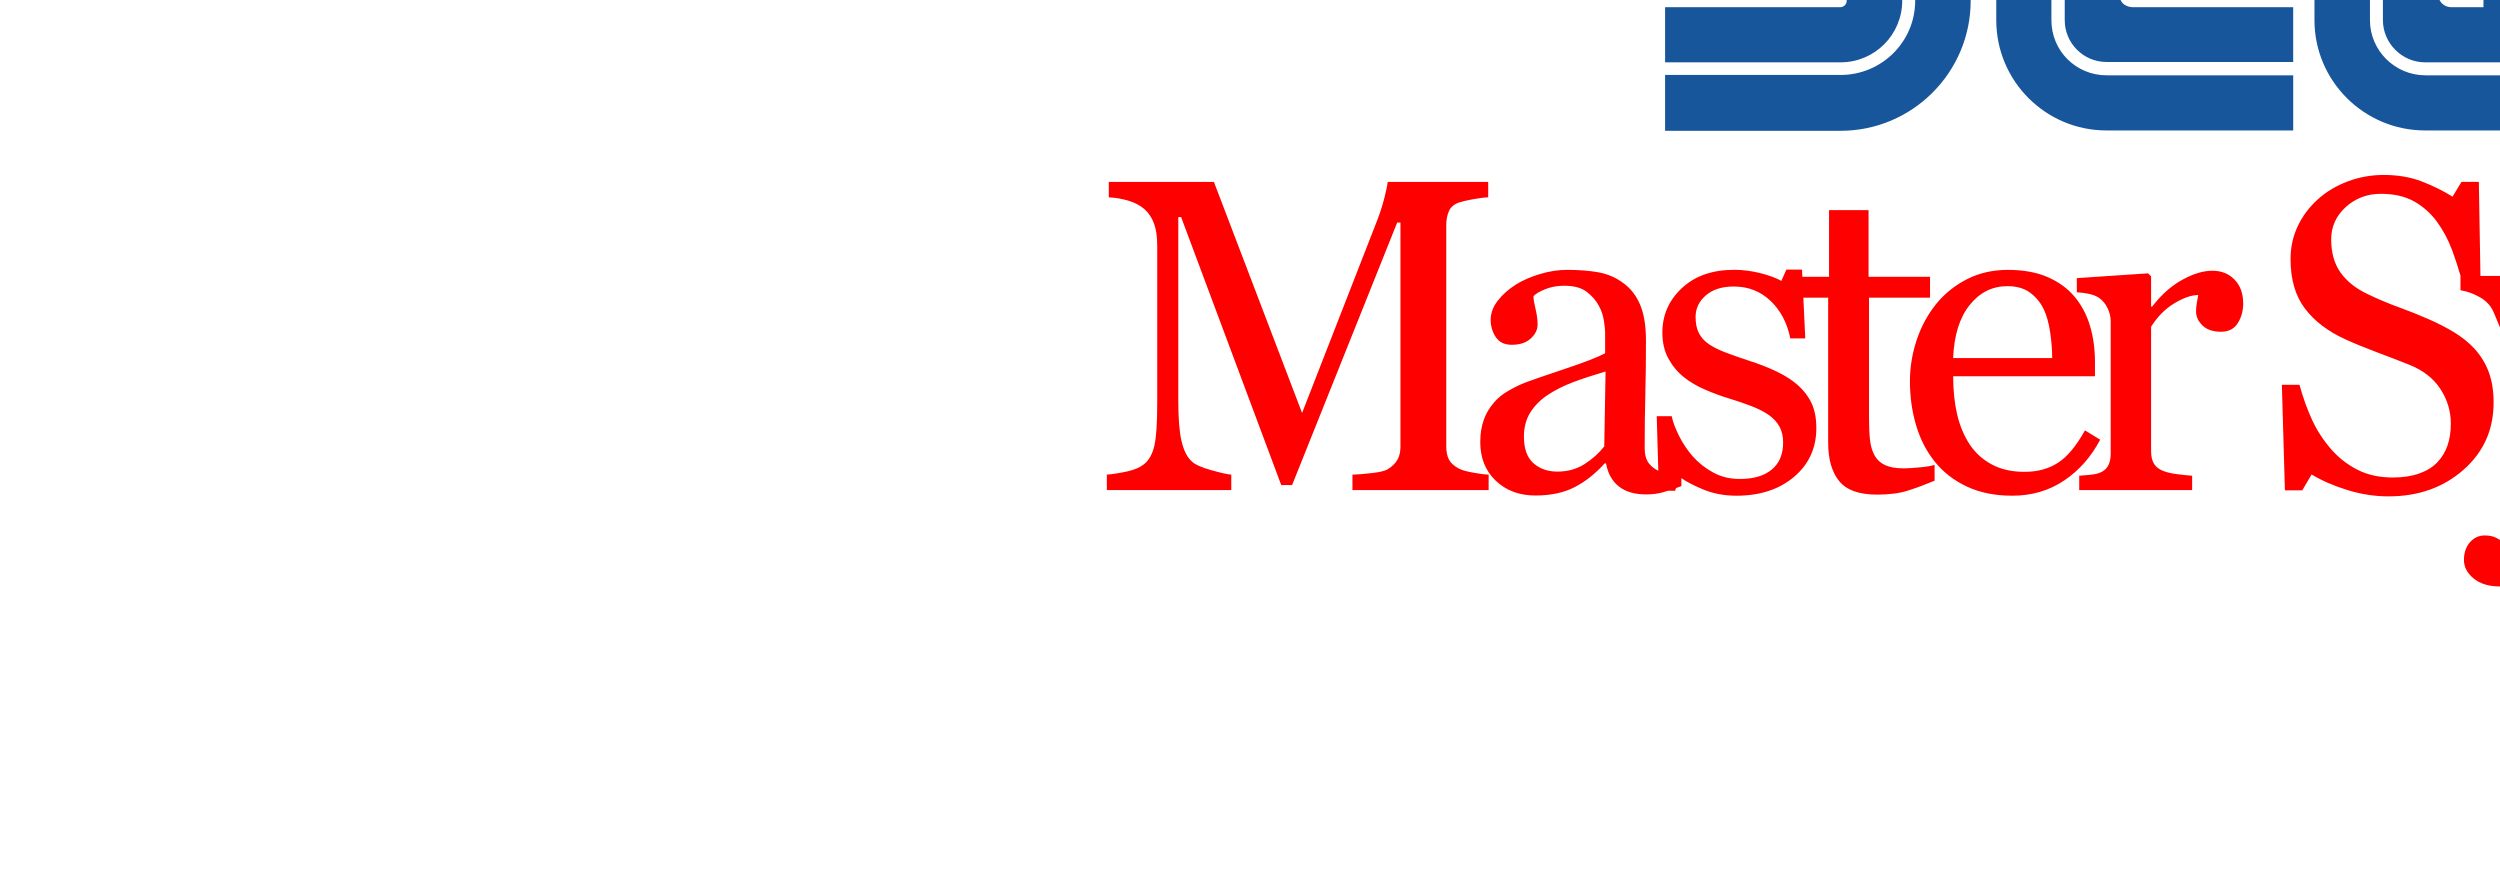
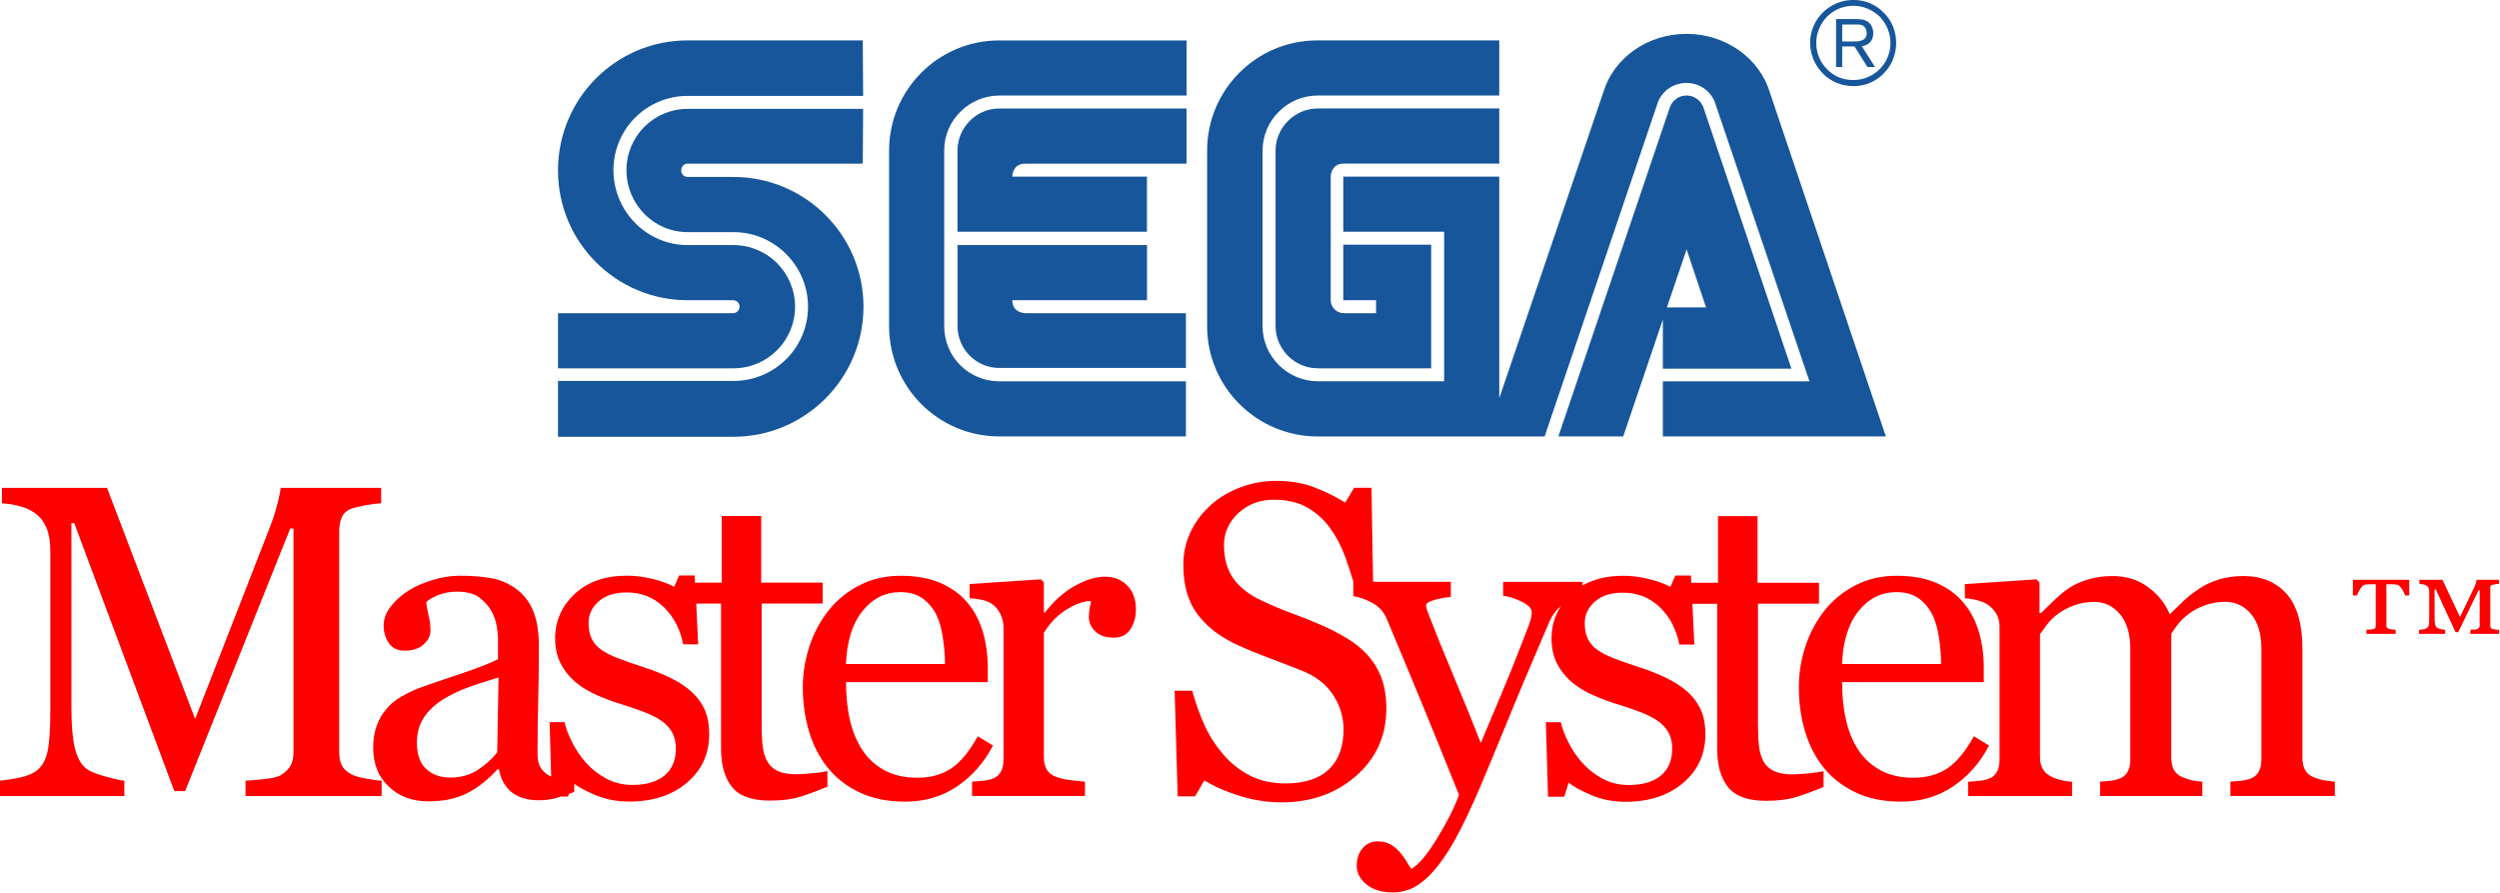
- <svg xmlns="http://www.w3.org/2000/svg" version="1.1" id="Ebene_1" x="0px" y="0px" viewBox="251 -69.382 566.929 202.382" enable-background="new 251 -69.382 566.929 202.382" xml:space="preserve">
-   <path fill="#17569B" d="M762.205-83.196h-42.983v18.39c0,5.23,4.25,9.48,9.479,9.48l42.33-0.003v-12.423h-36.447  c0,0-2.941,0-2.941-2.942h30.562L762.205-83.196L762.205-83.196z M719.222-104.606v18.386h42.984v-12.504h-30.563  c0,0,0-2.94,2.944-2.94h36.609v-12.504h-42.495C723.471-114.168,719.222-109.836,719.222-104.606z M668.391-98.64h-10.376  c-0.817,0-1.474-0.652-1.474-1.471c0-0.898,0.654-1.551,1.474-1.551h39.716l0.082-12.423h-39.798  c-7.683,0-13.894,6.212-13.894,13.894c0,7.764,6.209,14.056,13.894,14.056h10.376c9.316,0,16.918,7.602,16.918,16.917  c0,9.317-7.602,16.834-16.918,16.834h-39.796v12.664l0,0h39.796c16.265,0,29.501-13.238,29.501-29.5  C697.892-85.481,684.656-98.64,668.391-98.64z M668.308-67.749h-39.716l0.003,12.503h39.796c7.765,0,13.977-6.292,13.977-13.974  s-6.211-13.974-13.977-13.974h-10.376c-9.315,0-16.835-7.682-16.835-16.998c0-9.317,7.521-16.834,16.835-16.834h39.796  l-0.082-12.585h-39.718c-16.261,0-29.418,13.156-29.418,29.5c0,16.262,13.156,29.42,29.418,29.42h10.297  c0.816,0,1.472,0.654,1.472,1.471S669.125-67.749,668.308-67.749z M806.828-101.665h35.301v-12.504h-41.187  c-5.229,0-9.563,4.332-9.563,9.563l-0.001,39.798c0,5.23,4.334,9.563,9.563,9.563h25.741v-28.031h-19.938v12.585h7.437v2.942h-7.353  c-1.637,0-2.943-1.387-2.943-2.942v-28.031C803.885-98.722,803.885-101.665,806.828-101.665z M703.696-104.604v39.796  c0,13.812,11.194,25.008,25.005,25.008h42.333v-12.503l-42.333-0.002c-6.862,0-12.5-5.475-12.5-12.503v-39.962  c0-6.7,5.639-12.339,12.5-12.339h42.495v-12.502h-42.495C714.892-129.611,703.696-118.415,703.696-104.604z M903.503-117.844  c-2.291-7.6-9.891-13.239-18.881-13.239c-8.986,0-16.586,5.558-18.877,13.239l-23.613,69.375V-98.72h-35.387v12.502h22.883v33.914  l-28.604-0.001c-6.946,0-12.586-5.64-12.586-12.503v-39.796c0-6.866,5.642-12.505,12.506-12.505h41.188v-12.502h-41.271  c-13.811,0-25.005,11.196-25.005,25.007v39.796c0,13.812,11.274,25.008,25.088,25.008h41.188v-0.002h10.291l25.738-75.917  c1.063-2.534,3.514-4.25,6.455-4.25c2.862,0,5.316,1.716,6.377,4.25l21.499,63.414h-33.261v12.503h50.585L903.503-117.844z   M879.236-55.162h29.171l-19.938-59.166c-0.573-1.632-2.047-2.778-3.844-2.778c-1.799,0-3.272,1.144-3.842,2.778l-25.247,74.527  h14.709l8.991-26.51L879.236-55.162L879.236-55.162z M884.63-82.215l4.414,13.159h-8.877L884.63-82.215z" />
-   <path fill="#17569B" d="M922.46-119.233c2.613,0,5.066-0.982,6.863-2.862c1.879-1.878,2.855-4.33,2.855-6.945  c0-2.616-0.979-5.065-2.855-6.866c-1.797-1.878-4.25-2.86-6.863-2.86c-5.394,0-9.81,4.332-9.81,9.726  c0,2.615,1.063,5.065,2.856,6.945C917.393-120.213,919.843-119.233,922.46-119.233z M914.041-129.039  c0-2.207,0.903-4.332,2.455-5.967c1.549-1.552,3.676-2.452,5.965-2.452c2.207,0,4.332,0.898,5.969,2.452  c1.553,1.635,2.451,3.759,2.451,5.967c0,4.656-3.76,8.417-8.416,8.417c-2.289,0-4.418-0.818-5.967-2.452  C914.944-124.628,914.041-126.751,914.041-129.039z M919.925-128.223v4.656h-1.391v-10.868h4.01c1.467,0,2.363,0,3.268,0.653  c0.734,0.572,1.145,1.472,1.145,2.535c0,2.533-2.043,2.86-2.613,2.943l3.021,4.738h-1.717l-2.941-4.656L919.925-128.223  L919.925-128.223z M919.925-129.367h2.859c0.49,0,0.895,0,1.309-0.164c1.063-0.245,1.391-0.98,1.391-1.716  c0-0.247-0.082-1.063-0.654-1.554c-0.57-0.489-1.307-0.409-2.125-0.409h-2.779v3.843  C919.926-129.367,919.925-129.367,919.925-129.367z" />
-   <path fill="#FF0000" d="M584.986,37.786c1.509,0.275,2.708,0.437,3.594,0.465v3.5h-0.004v0.003h-30.878v-3.498  c1.118-0.029,2.554-0.146,4.31-0.347c1.758-0.194,2.963-0.472,3.621-0.838c1.019-0.62,1.767-1.333,2.241-2.142  c0.477-0.805,0.713-1.813,0.713-3.029v-50.821h-0.738l-23.836,59.54h-2.461l-22.704-60.77h-0.64v41.712  c0,4.036,0.255,7.108,0.763,9.208c0.51,2.102,1.289,3.611,2.341,4.527c0.723,0.688,2.214,1.352,4.479,1.976s3.744,0.953,4.433,0.981  v3.496H502v-3.496c1.479-0.129,3.028-0.375,4.653-0.735c1.625-0.361,2.88-0.901,3.768-1.625c1.15-0.915,1.938-2.33,2.364-4.236  c0.429-1.899,0.64-5.088,0.64-9.554v-35.756c0-2.067-0.245-3.757-0.738-5.069c-0.491-1.312-1.198-2.379-2.117-3.201  c-1.018-0.887-2.265-1.542-3.743-1.972c-1.478-0.424-2.938-0.668-4.382-0.738v-3.495h23.836l19.993,52.399l17.091-43.831  c0.623-1.604,1.157-3.288,1.601-5.048c0.443-1.757,0.683-2.932,0.714-3.521h22.801v3.496c-0.919,0.034-2.094,0.183-3.521,0.444  c-1.428,0.266-2.471,0.512-3.127,0.737c-1.115,0.393-1.872,1.055-2.267,1.972c-0.395,0.919-0.591,1.919-0.591,3.003v50.379  c0,1.15,0.196,2.117,0.591,2.906c0.395,0.785,1.149,1.479,2.267,2.064C582.425,37.206,583.476,37.509,584.986,37.786z   M689.709,36.038l0.001,3.594c-2.135,0.889-4.153,1.637-6.058,2.242c-1.904,0.61-4.236,0.91-6.993,0.91  c-4.072,0-6.937-1.021-8.594-3.076c-1.659-2.051-2.488-4.951-2.488-8.69V-1.878h-5.631l0.437,9.238h-3.397  c-0.689-3.479-2.176-6.309-4.458-8.496c-2.283-2.181-5.065-3.273-8.35-3.273c-2.69,0-4.811,0.676-6.353,2.021  c-1.543,1.351-2.314,2.975-2.314,4.876c0,1.479,0.253,2.709,0.763,3.693c0.51,0.986,1.271,1.82,2.291,2.513  c0.983,0.659,2.223,1.275,3.718,1.847c1.494,0.574,3.34,1.228,5.542,1.945c2.167,0.688,4.211,1.497,6.131,2.412  c1.92,0.934,3.502,1.955,4.751,3.068c1.346,1.182,2.381,2.546,3.104,4.084c0.723,1.547,1.083,3.435,1.083,5.664  c0,4.502-1.685,8.177-5.046,11.033c-3.366,2.854-7.727,4.285-13.076,4.285c-2.825,0-5.427-0.512-7.807-1.529  c-2.081-0.888-3.64-1.713-4.679-2.478v1.84h-0.002l0,0c-0.421,0.154-0.824,0.297-1.217,0.433l-0.184,0.6h-1.614  c-0.363,0.115-0.714,0.224-1.047,0.323c-1.167,0.345-2.487,0.516-3.965,0.516c-2.563,0-4.604-0.596-6.132-1.796  c-1.526-1.197-2.503-2.943-2.93-5.244h-0.296c-2.134,2.361-4.424,4.172-6.871,5.416c-2.446,1.252-5.393,1.871-8.84,1.871  c-3.645,0-6.64-1.109-8.987-3.35c-2.348-2.229-3.52-5.151-3.52-8.765c0-1.872,0.262-3.549,0.788-5.024  c0.526-1.479,1.314-2.807,2.363-3.988c0.822-0.98,1.905-1.857,3.25-2.634c1.348-0.769,2.61-1.382,3.792-1.847  c1.48-0.557,4.475-1.593,8.988-3.104c4.515-1.505,7.559-2.687,9.135-3.544V5.854c0-0.427-0.089-1.248-0.271-2.462  s-0.566-2.365-1.158-3.449c-0.657-1.21-1.583-2.271-2.783-3.175c-1.197-0.9-2.896-1.354-5.096-1.354  c-1.512,0-2.914,0.255-4.211,0.762c-1.297,0.514-2.208,1.044-2.732,1.602c0,0.66,0.156,1.625,0.468,2.905  c0.313,1.278,0.468,2.462,0.468,3.545c0,1.15-0.518,2.2-1.553,3.15c-1.033,0.959-2.47,1.428-4.308,1.428  c-1.641,0-2.848-0.578-3.621-1.747c-0.77-1.161-1.156-2.468-1.156-3.915c0-1.509,0.533-2.955,1.601-4.335  c1.067-1.378,2.454-2.608,4.163-3.691c1.478-0.915,3.267-1.701,5.367-2.34c2.103-0.642,4.153-0.961,6.156-0.961  c2.758,0,5.161,0.19,7.215,0.565c2.053,0.381,3.915,1.191,5.59,2.439c1.673,1.217,2.946,2.866,3.816,4.948  c0.87,2.088,1.305,4.77,1.305,8.053c0,4.695-0.051,8.857-0.147,12.482c-0.1,3.63-0.146,7.595-0.146,11.896  c0,1.279,0.221,2.3,0.664,3.056c0.443,0.758,1.125,1.396,2.045,1.918c0.112,0.068,0.243,0.127,0.385,0.18l-0.36-12.352h3.397  c0.263,1.279,0.82,2.778,1.674,4.479c0.854,1.708,1.888,3.249,3.104,4.629c1.28,1.448,2.814,2.66,4.604,3.646  c1.789,0.982,3.801,1.48,6.033,1.48c3.151,0,5.582-0.715,7.29-2.146c1.706-1.426,2.562-3.471,2.562-6.133  c0-1.379-0.27-2.563-0.813-3.566c-0.542-1-1.339-1.876-2.389-2.637c-1.083-0.756-2.413-1.433-3.989-2.043  c-1.576-0.606-3.332-1.207-5.27-1.799c-1.545-0.459-3.259-1.088-5.146-1.896c-1.889-0.806-3.505-1.752-4.852-2.833  c-1.444-1.146-2.626-2.563-3.546-4.235c-0.919-1.673-1.38-3.644-1.38-5.909c0-3.973,1.479-7.336,4.433-10.097  c2.956-2.758,6.912-4.138,11.87-4.138c1.901,0,3.849,0.246,5.836,0.735c1.984,0.497,3.602,1.085,4.851,1.773l1.133-2.56h3.545  l0.078,1.64h6.052v-15.118h8.963v15.118h13.937v4.73h-13.838v27.133c0,2.039,0.073,3.738,0.222,5.101  c0.147,1.362,0.5,2.558,1.058,3.569c0.525,0.953,1.314,1.676,2.364,2.166c1.05,0.492,2.462,0.738,4.234,0.738  c0.82,0,2.026-0.074,3.621-0.226C687.928,36.457,689.051,36.271,689.709,36.038z M615.098,14.862  c-2.792,0.823-5.236,1.623-7.338,2.413c-2.103,0.787-4.055,1.771-5.859,2.955c-1.643,1.117-2.939,2.438-3.893,3.962  c-0.949,1.526-1.428,3.347-1.428,5.442c0,2.729,0.714,4.728,2.143,6.009c1.429,1.278,3.24,1.921,5.441,1.921  c2.331,0,4.383-0.568,6.156-1.7c1.772-1.134,3.268-2.466,4.481-4.015L615.098,14.862z M719.086,39.586  c-3.414,2.299-7.338,3.444-11.77,3.444c-3.906,0-7.329-0.688-10.27-2.067c-2.937-1.377-5.358-3.252-7.264-5.613  c-1.903-2.362-3.324-5.119-4.26-8.271c-0.937-3.154-1.403-6.479-1.403-9.996c0-3.151,0.501-6.246,1.502-9.285  c1.002-3.032,2.471-5.768,4.408-8.198c1.872-2.327,4.194-4.209,6.968-5.64c2.775-1.429,5.887-2.142,9.334-2.142  c3.545,0,6.582,0.562,9.109,1.674c2.529,1.118,4.58,2.644,6.156,4.578c1.511,1.844,2.635,4.012,3.374,6.504  c0.737,2.494,1.108,5.205,1.108,8.123v3.251h-32.157c0,3.188,0.303,6.076,0.909,8.67c0.609,2.595,1.568,4.875,2.882,6.847  c1.278,1.905,2.953,3.406,5.022,4.506c2.067,1.104,4.53,1.646,7.387,1.646c2.922,0,5.441-0.68,7.559-2.047  c2.12-1.354,4.163-3.813,6.132-7.357l3.449,2.115C725.226,34.203,722.501,37.289,719.086,39.586z M693.921,11.81l22.456,0.001  c0-1.839-0.155-3.808-0.467-5.909c-0.313-2.102-0.813-3.857-1.502-5.271c-0.754-1.507-1.789-2.734-3.104-3.693  c-1.312-0.949-3.005-1.427-5.071-1.427c-3.449,0-6.313,1.436-8.595,4.311C695.358,2.695,694.118,6.69,693.921,11.81z M752.695-7.986  c-2.068,0-4.349,0.688-6.845,2.069c-2.493,1.378-4.759,3.396-6.797,6.057h-0.246v-6.846l-0.689-0.689l-16.152,1.084v3.202  c0.985,0.067,1.904,0.19,2.758,0.367c0.856,0.184,1.593,0.466,2.215,0.862c0.853,0.592,1.52,1.378,1.996,2.364  c0.475,0.983,0.713,1.987,0.713,3.004V33.48c0,1.18-0.221,2.141-0.664,2.879c-0.442,0.737-1.125,1.254-2.043,1.549  c-0.592,0.203-1.289,0.334-2.094,0.397c-0.803,0.068-1.583,0.13-2.339,0.195v3.25h25.61V38.5c-0.954-0.067-2.077-0.178-3.376-0.348  c-1.295-0.16-2.354-0.404-3.176-0.734c-0.951-0.36-1.65-0.9-2.092-1.625c-0.442-0.723-0.666-1.657-0.666-2.811V4.714  c1.447-2.296,3.203-4.067,5.271-5.317c2.067-1.248,3.875-1.871,5.417-1.871c-0.098,0.588-0.205,1.179-0.319,1.773  c-0.115,0.592-0.172,1.248-0.172,1.971c0,1.148,0.485,2.2,1.452,3.149c0.971,0.953,2.373,1.43,4.214,1.43  c1.707,0,2.97-0.644,3.79-1.944c0.819-1.297,1.23-2.784,1.23-4.457c0-2.265-0.647-4.069-1.947-5.413  C756.447-7.311,754.764-7.986,752.695-7.986z M912.31,36.603c-1.593,0.152-2.799,0.226-3.62,0.226c-1.771,0-3.183-0.246-4.234-0.738  c-1.044-0.49-1.836-1.213-2.357-2.166c-0.562-1.011-0.916-2.206-1.064-3.569s-0.223-3.062-0.223-5.101V-1.878h13.84v-4.73h-13.937  v-15.118h-8.966v15.118h-6.051l-0.078-1.64h-3.543l-1.135,2.56c-1.249-0.688-2.87-1.276-4.854-1.773  c-1.982-0.489-3.932-0.735-5.834-0.735c-3.612,0-6.682,0.741-9.229,2.204v-0.819H843v3.151c1.349,0.166,2.766,0.62,4.262,1.356  c1.496,0.74,2.24,1.538,2.24,2.39c0,0.787-0.217,1.731-0.643,2.832c-0.419,1.102-0.752,1.962-0.982,2.583  c-1.967,5.123-3.752,9.562-5.346,13.322c-1.589,3.76-3.125,7.392-4.604,10.907c-1.41-3.679-3.394-8.574-5.958-14.702  c-2.565-6.121-4.465-10.811-5.712-14.062c-0.202-0.489-0.372-0.966-0.519-1.427c-0.15-0.458-0.223-0.789-0.223-0.985  c0-0.492,0.689-0.925,2.068-1.305c1.379-0.374,2.559-0.581,3.547-0.615v-3.447h-17.635l-0.364-21.321h-3.94l-2.021,3.349  c-2.098-1.307-4.424-2.461-6.967-3.443c-2.545-0.989-5.426-1.479-8.644-1.479c-2.821,0-5.532,0.484-8.125,1.452  c-2.593,0.969-4.843,2.31-6.747,4.014c-2.004,1.804-3.545,3.86-4.629,6.156c-1.082,2.301-1.624,4.781-1.624,7.436  c0,4.63,1.089,8.385,3.273,11.256c2.184,2.874,5.248,5.197,9.186,6.968c2.002,0.923,4.384,1.9,7.14,2.933  c2.758,1.033,5.203,1.978,7.338,2.832c3.123,1.248,5.47,3.076,7.045,5.49c1.574,2.415,2.361,5.023,2.361,7.807  c0,1.906-0.254,3.592-0.765,5.05c-0.513,1.461-1.29,2.731-2.34,3.815c-1.048,1.08-2.421,1.92-4.112,2.513  c-1.694,0.592-3.669,0.886-5.936,0.886c-3.017,0-5.668-0.572-7.951-1.723c-2.28-1.149-4.274-2.69-5.981-4.629  c-1.805-2.07-3.257-4.289-4.359-6.674c-1.1-2.377-2.061-5.049-2.882-8.002h-3.988l0.689,23.935h3.938l2.117-3.597  c2.265,1.377,4.958,2.555,8.077,3.521c3.12,0.971,6.236,1.45,9.356,1.45c6.763,0,12.426-1.998,16.989-6.006  c4.562-4.002,6.848-9.092,6.848-15.269c0-2.59-0.354-4.864-1.063-6.819c-0.706-1.954-1.795-3.749-3.271-5.395  c-1.349-1.445-2.933-2.708-4.748-3.802c-1.823-1.085-3.715-2.054-5.688-2.908c-2.166-0.95-4.408-1.847-6.723-2.687  c-2.312-0.834-4.666-1.826-7.063-2.976c-2.69-1.279-4.744-2.911-6.155-4.898c-1.413-1.987-2.118-4.489-2.118-7.512  c0-2.886,1.1-5.33,3.3-7.338c2.201-1.998,4.862-3.003,7.979-3.003c2.952,0,5.448,0.569,7.485,1.699  c2.033,1.133,3.758,2.658,5.168,4.559c1.448,1.969,2.62,4.171,3.521,6.598c0.688,1.852,1.305,3.784,1.886,5.762h-0.021v3.25  c1.479,0.233,2.957,0.764,4.434,1.602c1.476,0.837,2.529,2.016,3.152,3.522c2.756,6.571,5.399,12.922,7.928,19.061  c2.53,6.144,5.348,13.103,8.471,20.881c-1.011,2.831-2.67,6.108-4.947,9.853c-2.285,3.739-4.244,6.055-5.889,6.942  c-0.326-0.555-0.769-1.262-1.328-2.119c-0.555-0.852-1.084-1.529-1.576-2.019c-0.592-0.618-1.266-1.128-2.02-1.524  c-0.758-0.4-1.66-0.592-2.709-0.592c-1.35,0-2.473,0.516-3.373,1.551c-0.907,1.037-1.354,2.375-1.354,4.016  c0,1.575,0.729,2.975,2.195,4.185c1.461,1.213,3.472,1.819,6.035,1.819c1.305,0,2.585-0.24,3.813-0.714  c1.228-0.474,2.597-1.404,4.109-2.785c1.541-1.476,3.129-3.5,4.754-6.08c1.625-2.578,3.471-6.16,5.541-10.763  c1.574-3.509,3.879-8.992,6.918-16.446c3.031-7.453,6.508-15.709,10.416-24.772c0.604-1.359,1.456-2.476,2.544-3.364  c-1.408,2.163-2.13,4.607-2.13,7.348c0,2.265,0.457,4.236,1.379,5.909c0.919,1.672,2.106,3.089,3.548,4.235  c1.347,1.081,2.959,2.027,4.851,2.833c1.885,0.808,3.6,1.437,5.146,1.896c1.938,0.592,3.696,1.193,5.272,1.799  c1.574,0.61,2.905,1.287,3.985,2.043c1.052,0.761,1.849,1.637,2.392,2.637c0.542,1.003,0.813,2.187,0.813,3.566  c0,2.662-0.858,4.707-2.561,6.133c-1.707,1.431-4.139,2.146-7.289,2.146c-2.233,0-4.244-0.498-6.031-1.48  c-1.792-0.986-3.326-2.198-4.604-3.646c-1.218-1.38-2.25-2.921-3.104-4.629c-0.859-1.701-1.416-3.2-1.676-4.479h-3.397l0.491,16.896  h3.693l0.986-3.202c1.018,0.857,2.716,1.79,5.1,2.807c2.375,1.017,4.983,1.529,7.803,1.529c5.352,0,9.709-1.431,13.078-4.285  c3.361-2.856,5.045-6.531,5.045-11.033c0-2.229-0.359-4.117-1.082-5.664c-0.723-1.538-1.76-2.902-3.102-4.084  c-1.25-1.113-2.835-2.134-4.749-3.068c-1.922-0.915-3.963-1.724-6.134-2.412c-2.2-0.717-4.051-1.371-5.539-1.945  c-1.493-0.572-2.736-1.188-3.722-1.847c-1.018-0.693-1.78-1.527-2.29-2.513c-0.511-0.984-0.763-2.214-0.763-3.693  c0-1.901,0.769-3.525,2.313-4.876c1.541-1.345,3.662-2.021,6.354-2.021c3.288,0,6.065,1.092,8.352,3.273  c2.275,2.187,3.764,5.017,4.452,8.496h3.397l-0.437-9.238h5.634v32.896c0,3.739,0.829,6.639,2.487,8.69  c1.658,2.055,4.524,3.076,8.595,3.076c2.759,0,5.088-0.3,6.989-0.91c1.909-0.605,3.928-1.353,6.06-2.242l-0.002-3.594  C915.028,36.271,913.903,36.457,912.31,36.603z M945.062,39.586c-3.414,2.299-7.338,3.444-11.771,3.444  c-3.898,0-7.326-0.688-10.266-2.067c-2.938-1.377-5.357-3.252-7.268-5.613c-1.9-2.362-3.324-5.119-4.26-8.271  c-0.938-3.154-1.401-6.479-1.401-9.996c0-3.151,0.504-6.246,1.501-9.285c1.001-3.032,2.473-5.768,4.408-8.198  c1.869-2.327,4.193-4.209,6.968-5.64c2.772-1.429,5.886-2.142,9.329-2.142c3.549,0,6.584,0.562,9.111,1.674  c2.529,1.118,4.58,2.644,6.156,4.578c1.512,1.844,2.635,4.012,3.375,6.504c0.734,2.494,1.104,5.205,1.104,8.123v3.251h-32.154  c0,3.188,0.305,6.076,0.91,8.67c0.604,2.595,1.564,4.875,2.883,6.847c1.275,1.905,2.957,3.406,5.02,4.506  c2.066,1.104,4.527,1.646,7.389,1.646c2.924,0,5.439-0.68,7.561-2.047c2.117-1.354,4.162-3.813,6.135-7.357l3.446,2.115  C951.205,34.203,948.478,37.289,945.062,39.586z M919.896,11.81l22.457,0.001c0-1.839-0.154-3.808-0.467-5.909  c-0.309-2.102-0.813-3.857-1.502-5.271c-0.752-1.507-1.785-2.734-3.102-3.693c-1.316-0.949-3.006-1.427-5.074-1.427  c-3.445,0-6.313,1.436-8.594,4.311C921.335,2.695,920.093,6.69,919.896,11.81z M1026.949,37.52c-0.956-0.388-1.625-0.963-2.02-1.698  c-0.401-0.74-0.596-1.681-0.596-2.832V8.319c0-5.581-1.199-9.721-3.592-12.415c-2.4-2.685-5.65-4.037-9.754-4.037  c-2.073,0-3.951,0.267-5.639,0.788c-1.693,0.526-3.158,1.215-4.408,2.069c-1.476,0.986-2.668,1.914-3.57,2.782  c-0.902,0.872-1.945,1.882-3.129,3.028c-0.98-2.396-2.605-4.44-4.875-6.133c-2.268-1.688-4.975-2.535-8.125-2.535  c-2.002,0-3.867,0.267-5.588,0.788c-1.726,0.53-3.166,1.185-4.314,1.971c-1.018,0.686-2.115,1.596-3.301,2.707  c-1.182,1.116-2.184,2.09-3.004,2.906h-0.346v-6.943L964-7.393L947.746-6.31v3.199c0.986,0.072,1.937,0.223,2.857,0.471  c0.918,0.244,1.688,0.563,2.313,0.959c0.851,0.591,1.515,1.306,1.992,2.146c0.481,0.836,0.713,1.782,0.713,2.83v30.188  c0,1.184-0.221,2.145-0.664,2.88c-0.439,0.739-1.123,1.257-2.041,1.552c-0.596,0.202-1.291,0.335-2.092,0.396  c-0.809,0.068-1.588,0.132-2.344,0.195v3.252h23.593v-3.252c-0.887-0.066-1.685-0.18-2.414-0.347  c-0.719-0.163-1.428-0.405-2.117-0.735c-0.917-0.396-1.604-0.967-2.063-1.727c-0.459-0.752-0.691-1.69-0.691-2.807V5.065  c0.332-0.458,0.824-1.136,1.48-2.044c0.656-0.901,1.461-1.713,2.412-2.437c1.182-0.886,2.479-1.579,3.891-2.094  c1.41-0.51,2.924-0.766,4.533-0.766c2.326,0,4.273,0.929,5.83,2.783c1.563,1.856,2.346,4.491,2.346,7.903v25.066  c0,1.184-0.225,2.145-0.67,2.882c-0.443,0.737-1.123,1.255-2.045,1.55c-0.586,0.203-1.238,0.335-1.941,0.398  c-0.709,0.066-1.432,0.132-2.188,0.195v3.25h23.189v-3.25c-0.985-0.063-1.782-0.173-2.387-0.319  c-0.607-0.147-1.289-0.369-2.045-0.665c-0.956-0.392-1.624-0.963-2.02-1.699c-0.395-0.738-0.594-1.68-0.594-2.834V4.963  c0.33-0.554,0.814-1.254,1.453-2.092c0.643-0.838,1.438-1.613,2.395-2.339c1.18-0.888,2.477-1.577,3.889-2.068  c1.41-0.493,2.922-0.736,4.531-0.736c2.33,0,4.271,0.928,5.832,2.782c1.561,1.855,2.342,4.491,2.342,7.903v25.068  c0,1.179-0.221,2.143-0.666,2.879c-0.443,0.738-1.127,1.254-2.045,1.551c-0.592,0.2-1.271,0.332-2.041,0.396  c-0.771,0.066-1.535,0.13-2.291,0.193v3.254h23.689h0.002v0.002h0.006v-3.252c-0.922-0.063-1.748-0.172-2.488-0.317  C1028.449,38.038,1027.705,37.816,1026.949,37.52z M1068.929,4.991h-0.01v0.005L1068.929,4.991z M1068.042,3.977  c-0.301-0.046-0.522-0.094-0.649-0.127c-0.187-0.082-0.306-0.18-0.355-0.278c-0.048-0.098-0.076-0.236-0.076-0.4v-8.646  c0-0.134,0.026-0.269,0.076-0.395c0.046-0.136,0.164-0.218,0.355-0.252c0.141-0.046,0.372-0.093,0.709-0.141  c0.326-0.045,0.606-0.088,0.816-0.088v-0.911h-5.051c-0.029,0.179-0.088,0.4-0.158,0.668c-0.069,0.269-0.173,0.548-0.309,0.85  l-3.316,6.911l-3.973-8.429h-5.243v0.911c0.362,0.025,0.693,0.068,0.972,0.136c0.278,0.061,0.516,0.17,0.708,0.312  c0.177,0.139,0.313,0.306,0.407,0.5c0.091,0.194,0.139,0.428,0.139,0.713v6.202c0,0.749-0.037,1.256-0.111,1.535  c-0.076,0.272-0.219,0.492-0.433,0.64c-0.201,0.137-0.5,0.226-0.894,0.281c-0.394,0.05-0.691,0.098-0.894,0.131v0.891h5.936V4.06  c-0.288,0-0.627-0.051-1.018-0.153c-0.387-0.098-0.666-0.199-0.827-0.293c-0.205-0.168-0.342-0.416-0.426-0.741  c-0.082-0.331-0.123-0.81-0.123-1.438V-5.07h0.279l4.466,9.665h0.61l4.594-9.482h0.283v8.054c0,0.176-0.039,0.31-0.113,0.393  c-0.072,0.081-0.208,0.193-0.414,0.32c-0.127,0.059-0.371,0.102-0.74,0.13c-0.373,0.021-0.66,0.049-0.857,0.049V4.99h6.506V4.064  C1068.644,4.065,1068.352,4.033,1068.042,3.977z M1035.792-7.276v3.54h0.905c0.127-0.38,0.374-0.872,0.746-1.476  c0.371-0.602,0.752-0.933,1.141-0.99c0.162-0.013,0.402-0.019,0.715-0.043c0.312-0.027,0.562-0.027,0.75-0.027h0.924v9.467  c0,0.132-0.029,0.266-0.091,0.393c-0.065,0.133-0.188,0.229-0.379,0.288c-0.105,0.034-0.345,0.072-0.711,0.112  c-0.365,0.035-0.677,0.06-0.926,0.06V4.98h6.644V4.048c-0.283,0-0.596-0.029-0.937-0.095c-0.34-0.067-0.57-0.112-0.697-0.15  c-0.197-0.084-0.329-0.185-0.385-0.298c-0.059-0.112-0.088-0.253-0.088-0.419v-9.36h0.922c0.176,0,0.394,0.022,0.66,0.022  c0.264,0.016,0.539,0.031,0.807,0.055c0.372,0.071,0.74,0.404,1.127,0.99c0.385,0.594,0.633,1.085,0.764,1.479h0.905l-0.005-3.548  H1035.792z" />
+ <svg xmlns="http://www.w3.org/2000/svg" version="1.1" id="Ebene_1" x="0px" y="0px" viewBox="753 -208.15 566.93 202.38" enable-background="new 753 -208.15 566.93 202.38" xml:space="preserve">
+   <path fill="#17569B" d="M1013.21-152.58h-42.98v18.39c0,5.23,4.25,9.48,9.48,9.48l42.33,0v-12.42h-36.45c0,0-2.94,0-2.94-2.94h30.56  L1013.21-152.58L1013.21-152.58z M970.22-173.99v18.39h42.98v-12.5h-30.56c0,0,0-2.94,2.94-2.94h36.61v-12.5H979.7  C974.47-183.55,970.22-179.22,970.22-173.99z M919.39-168.02h-10.38c-0.82,0-1.47-0.65-1.47-1.47c0-0.9,0.65-1.55,1.47-1.55h39.72  l0.08-12.42h-39.8c-7.68,0-13.89,6.21-13.89,13.89c0,7.76,6.21,14.06,13.89,14.06h10.38c9.32,0,16.92,7.6,16.92,16.92  c0,9.32-7.6,16.83-16.92,16.83h-39.8v12.66l0,0h39.8c16.27,0,29.5-13.24,29.5-29.5C948.89-154.86,935.66-168.02,919.39-168.02z   M919.31-137.13h-39.72l0,12.5h39.8c7.77,0,13.98-6.29,13.98-13.97s-6.21-13.97-13.98-13.97h-10.38c-9.32,0-16.84-7.68-16.84-17  c0-9.32,7.52-16.83,16.84-16.83h39.8l-0.08-12.59h-39.72c-16.26,0-29.42,13.16-29.42,29.5c0,16.26,13.16,29.42,29.42,29.42h10.3  c0.82,0,1.47,0.65,1.47,1.47C920.78-137.79,920.12-137.13,919.31-137.13z M1057.83-171.05h35.3v-12.5h-41.19  c-5.23,0-9.56,4.33-9.56,9.56l0,39.8c0,5.23,4.33,9.56,9.56,9.56h25.74v-28.03h-19.94v12.59h7.44v2.94h-7.35  c-1.64,0-2.94-1.39-2.94-2.94v-28.03C1054.89-168.1,1054.89-171.05,1057.83-171.05z M954.7-173.99v39.8  c0,13.81,11.19,25.01,25.01,25.01h42.33v-12.5l-42.33,0c-6.86,0-12.5-5.47-12.5-12.5v-39.96c0-6.7,5.64-12.34,12.5-12.34h42.49  v-12.5H979.7C965.89-198.99,954.7-187.8,954.7-173.99z M1154.5-187.23c-2.29-7.6-9.89-13.24-18.88-13.24  c-8.99,0-16.59,5.56-18.88,13.24l-23.61,69.38v-50.25h-35.39v12.5h22.88v33.91l-28.6,0c-6.95,0-12.59-5.64-12.59-12.5v-39.8  c0-6.87,5.64-12.5,12.51-12.5h41.19v-12.5h-41.27c-13.81,0-25.01,11.2-25.01,25.01v39.8c0,13.81,11.27,25.01,25.09,25.01h41.19v0  h10.29l25.74-75.92c1.06-2.53,3.51-4.25,6.46-4.25c2.86,0,5.32,1.72,6.38,4.25l21.5,63.41h-33.26v12.5h50.59L1154.5-187.23z   M1130.24-124.54h29.17l-19.94-59.17c-0.57-1.63-2.05-2.78-3.84-2.78c-1.8,0-3.27,1.14-3.84,2.78l-25.25,74.53h14.71l8.99-26.51  V-124.54L1130.24-124.54z M1135.63-151.6l4.41,13.16h-8.88L1135.63-151.6z" />
+   <path fill="#17569B" d="M1173.46-188.62c2.61,0,5.07-0.98,6.86-2.86c1.88-1.88,2.85-4.33,2.85-6.95c0-2.62-0.98-5.07-2.85-6.87  c-1.8-1.88-4.25-2.86-6.86-2.86c-5.39,0-9.81,4.33-9.81,9.73c0,2.62,1.06,5.07,2.86,6.94  C1168.39-189.6,1170.84-188.62,1173.46-188.62z M1165.04-198.42c0-2.21,0.9-4.33,2.46-5.97c1.55-1.55,3.68-2.45,5.96-2.45  c2.21,0,4.33,0.9,5.97,2.45c1.55,1.63,2.45,3.76,2.45,5.97c0,4.66-3.76,8.42-8.42,8.42c-2.29,0-4.42-0.82-5.97-2.45  C1165.94-194.01,1165.04-196.13,1165.04-198.42z M1170.93-197.61v4.66h-1.39v-10.87h4.01c1.47,0,2.36,0,3.27,0.65  c0.73,0.57,1.15,1.47,1.15,2.54c0,2.53-2.04,2.86-2.61,2.94l3.02,4.74h-1.72l-2.94-4.66L1170.93-197.61L1170.93-197.61z   M1170.93-198.75h2.86c0.49,0,0.9,0,1.31-0.16c1.06-0.24,1.39-0.98,1.39-1.72c0-0.25-0.08-1.06-0.65-1.55  c-0.57-0.49-1.31-0.41-2.12-0.41h-2.78L1170.93-198.75L1170.93-198.75z" />
+   <path fill="#FF0000" d="M835.99-31.6c1.51,0.28,2.71,0.44,3.59,0.47v3.5h0v0H808.7v-3.5c1.12-0.03,2.55-0.15,4.31-0.35  c1.76-0.19,2.96-0.47,3.62-0.84c1.02-0.62,1.77-1.33,2.24-2.14c0.48-0.81,0.71-1.81,0.71-3.03V-88.3h-0.74l-23.84,59.54h-2.46  l-22.7-60.77h-0.64v41.71c0,4.04,0.26,7.11,0.76,9.21c0.51,2.1,1.29,3.61,2.34,4.53c0.72,0.69,2.21,1.35,4.48,1.98  s3.74,0.95,4.43,0.98v3.5H753v-3.5c1.48-0.13,3.03-0.38,4.65-0.74c1.62-0.36,2.88-0.9,3.77-1.62c1.15-0.92,1.94-2.33,2.36-4.24  c0.43-1.9,0.64-5.09,0.64-9.55v-35.76c0-2.07-0.24-3.76-0.74-5.07c-0.49-1.31-1.2-2.38-2.12-3.2c-1.02-0.89-2.27-1.54-3.74-1.97  c-1.48-0.42-2.94-0.67-4.38-0.74v-3.5h23.84l19.99,52.4l17.09-43.83c0.62-1.6,1.16-3.29,1.6-5.05c0.44-1.76,0.68-2.93,0.71-3.52  h22.8v3.5c-0.92,0.03-2.09,0.18-3.52,0.44c-1.43,0.27-2.47,0.51-3.13,0.74c-1.11,0.39-1.87,1.06-2.27,1.97  c-0.4,0.92-0.59,1.92-0.59,3v50.38c0,1.15,0.2,2.12,0.59,2.91c0.4,0.78,1.15,1.48,2.27,2.06C833.42-32.18,834.48-31.87,835.99-31.6z   M940.71-33.34l0,3.59c-2.14,0.89-4.15,1.64-6.06,2.24c-1.9,0.61-4.24,0.91-6.99,0.91c-4.07,0-6.94-1.02-8.59-3.08  c-1.66-2.05-2.49-4.95-2.49-8.69v-32.9h-5.63l0.44,9.24h-3.4c-0.69-3.48-2.18-6.31-4.46-8.5c-2.28-2.18-5.07-3.27-8.35-3.27  c-2.69,0-4.81,0.68-6.35,2.02c-1.54,1.35-2.31,2.97-2.31,4.88c0,1.48,0.25,2.71,0.76,3.69c0.51,0.99,1.27,1.82,2.29,2.51  c0.98,0.66,2.22,1.28,3.72,1.85c1.49,0.57,3.34,1.23,5.54,1.94c2.17,0.69,4.21,1.5,6.13,2.41c1.92,0.93,3.5,1.96,4.75,3.07  c1.35,1.18,2.38,2.55,3.1,4.08c0.72,1.55,1.08,3.44,1.08,5.66c0,4.5-1.68,8.18-5.05,11.03c-3.37,2.85-7.73,4.28-13.08,4.28  c-2.83,0-5.43-0.51-7.81-1.53c-2.08-0.89-3.64-1.71-4.68-2.48v1.84h0l0,0c-0.42,0.15-0.82,0.3-1.22,0.43l-0.18,0.6h-1.61  c-0.36,0.12-0.71,0.22-1.05,0.32c-1.17,0.35-2.49,0.52-3.97,0.52c-2.56,0-4.6-0.6-6.13-1.8c-1.53-1.2-2.5-2.94-2.93-5.24h-0.3  c-2.13,2.36-4.42,4.17-6.87,5.42c-2.45,1.25-5.39,1.87-8.84,1.87c-3.65,0-6.64-1.11-8.99-3.35c-2.35-2.23-3.52-5.15-3.52-8.76  c0-1.87,0.26-3.55,0.79-5.02c0.53-1.48,1.31-2.81,2.36-3.99c0.82-0.98,1.91-1.86,3.25-2.63c1.35-0.77,2.61-1.38,3.79-1.85  c1.48-0.56,4.47-1.59,8.99-3.1c4.52-1.51,7.56-2.69,9.14-3.54v-4.87c0-0.43-0.09-1.25-0.27-2.46c-0.18-1.21-0.57-2.36-1.16-3.45  c-0.66-1.21-1.58-2.27-2.78-3.18c-1.2-0.9-2.9-1.35-5.1-1.35c-1.51,0-2.91,0.25-4.21,0.76c-1.3,0.51-2.21,1.04-2.73,1.6  c0,0.66,0.16,1.62,0.47,2.9c0.31,1.28,0.47,2.46,0.47,3.54c0,1.15-0.52,2.2-1.55,3.15c-1.03,0.96-2.47,1.43-4.31,1.43  c-1.64,0-2.85-0.58-3.62-1.75c-0.77-1.16-1.16-2.47-1.16-3.92c0-1.51,0.53-2.95,1.6-4.33c1.07-1.38,2.45-2.61,4.16-3.69  c1.48-0.92,3.27-1.7,5.37-2.34c2.1-0.64,4.15-0.96,6.16-0.96c2.76,0,5.16,0.19,7.22,0.57c2.05,0.38,3.91,1.19,5.59,2.44  c1.67,1.22,2.95,2.87,3.82,4.95c0.87,2.09,1.3,4.77,1.3,8.05c0,4.69-0.05,8.86-0.15,12.48c-0.1,3.63-0.15,7.6-0.15,11.9  c0,1.28,0.22,2.3,0.66,3.06c0.44,0.76,1.12,1.4,2.04,1.92c0.11,0.07,0.24,0.13,0.39,0.18l-0.36-12.35h3.4  c0.26,1.28,0.82,2.78,1.67,4.48c0.85,1.71,1.89,3.25,3.1,4.63c1.28,1.45,2.81,2.66,4.6,3.65c1.79,0.98,3.8,1.48,6.03,1.48  c3.15,0,5.58-0.72,7.29-2.15c1.71-1.43,2.56-3.47,2.56-6.13c0-1.38-0.27-2.56-0.81-3.57c-0.54-1-1.34-1.88-2.39-2.64  c-1.08-0.76-2.41-1.43-3.99-2.04c-1.58-0.61-3.33-1.21-5.27-1.8c-1.54-0.46-3.26-1.09-5.15-1.9c-1.89-0.81-3.51-1.75-4.85-2.83  c-1.44-1.15-2.63-2.56-3.55-4.24c-0.92-1.67-1.38-3.64-1.38-5.91c0-3.97,1.48-7.34,4.43-10.1c2.96-2.76,6.91-4.14,11.87-4.14  c1.9,0,3.85,0.25,5.84,0.74c1.98,0.5,3.6,1.08,4.85,1.77l1.13-2.56h3.54l0.08,1.64h6.05v-15.12h8.96v15.12h13.94v4.73h-13.84v27.13  c0,2.04,0.07,3.74,0.22,5.1c0.15,1.36,0.5,2.56,1.06,3.57c0.53,0.95,1.31,1.68,2.36,2.17c1.05,0.49,2.46,0.74,4.23,0.74  c0.82,0,2.03-0.07,3.62-0.23C938.93-32.93,940.05-33.11,940.71-33.34z M866.1-54.52c-2.79,0.82-5.24,1.62-7.34,2.41  c-2.1,0.79-4.05,1.77-5.86,2.96c-1.64,1.12-2.94,2.44-3.89,3.96c-0.95,1.53-1.43,3.35-1.43,5.44c0,2.73,0.71,4.73,2.14,6.01  c1.43,1.28,3.24,1.92,5.44,1.92c2.33,0,4.38-0.57,6.16-1.7c1.77-1.13,3.27-2.47,4.48-4.01L866.1-54.52z M970.09-29.8  c-3.41,2.3-7.34,3.44-11.77,3.44c-3.91,0-7.33-0.69-10.27-2.07c-2.94-1.38-5.36-3.25-7.26-5.61c-1.9-2.36-3.32-5.12-4.26-8.27  c-0.94-3.15-1.4-6.48-1.4-10c0-3.15,0.5-6.25,1.5-9.29c1-3.03,2.47-5.77,4.41-8.2c1.87-2.33,4.19-4.21,6.97-5.64  c2.78-1.43,5.89-2.14,9.33-2.14c3.54,0,6.58,0.56,9.11,1.67c2.53,1.12,4.58,2.64,6.16,4.58c1.51,1.84,2.64,4.01,3.37,6.5  c0.74,2.49,1.11,5.21,1.11,8.12v3.25h-32.16c0,3.19,0.3,6.08,0.91,8.67c0.61,2.6,1.57,4.88,2.88,6.85c1.28,1.91,2.95,3.41,5.02,4.51  c2.07,1.1,4.53,1.65,7.39,1.65c2.92,0,5.44-0.68,7.56-2.05c2.12-1.35,4.16-3.81,6.13-7.36l3.45,2.11  C976.23-35.18,973.5-32.09,970.09-29.8z M944.92-57.57l22.46,0c0-1.84-0.16-3.81-0.47-5.91c-0.31-2.1-0.81-3.86-1.5-5.27  c-0.75-1.51-1.79-2.73-3.1-3.69c-1.31-0.95-3.01-1.43-5.07-1.43c-3.45,0-6.31,1.44-8.59,4.31  C946.36-66.69,945.12-62.69,944.92-57.57z M1003.7-77.37c-2.07,0-4.35,0.69-6.84,2.07c-2.49,1.38-4.76,3.4-6.8,6.06h-0.25v-6.85  l-0.69-0.69l-16.15,1.08v3.2c0.98,0.07,1.9,0.19,2.76,0.37c0.86,0.18,1.59,0.47,2.22,0.86c0.85,0.59,1.52,1.38,2,2.36  c0.47,0.98,0.71,1.99,0.71,3v29.99c0,1.18-0.22,2.14-0.66,2.88c-0.44,0.74-1.12,1.25-2.04,1.55c-0.59,0.2-1.29,0.33-2.09,0.4  c-0.8,0.07-1.58,0.13-2.34,0.19v3.25h25.61v-3.25c-0.95-0.07-2.08-0.18-3.38-0.35c-1.29-0.16-2.35-0.4-3.18-0.73  c-0.95-0.36-1.65-0.9-2.09-1.62c-0.44-0.72-0.67-1.66-0.67-2.81v-28.27c1.45-2.3,3.2-4.07,5.27-5.32c2.07-1.25,3.88-1.87,5.42-1.87  c-0.1,0.59-0.21,1.18-0.32,1.77c-0.11,0.59-0.17,1.25-0.17,1.97c0,1.15,0.48,2.2,1.45,3.15c0.97,0.95,2.37,1.43,4.21,1.43  c1.71,0,2.97-0.64,3.79-1.94c0.82-1.3,1.23-2.78,1.23-4.46c0-2.26-0.65-4.07-1.95-5.41C1007.45-76.69,1005.76-77.37,1003.7-77.37z   M1163.31-32.78c-1.59,0.15-2.8,0.23-3.62,0.23c-1.77,0-3.18-0.25-4.23-0.74c-1.04-0.49-1.84-1.21-2.36-2.17  c-0.56-1.01-0.92-2.21-1.06-3.57c-0.15-1.36-0.22-3.06-0.22-5.1v-27.13h13.84v-4.73h-13.94v-15.12h-8.97v15.12h-6.05l-0.08-1.64  h-3.54l-1.14,2.56c-1.25-0.69-2.87-1.28-4.85-1.77c-1.98-0.49-3.93-0.74-5.83-0.74c-3.61,0-6.68,0.74-9.23,2.2v-0.82H1094v3.15  c1.35,0.17,2.77,0.62,4.26,1.36c1.5,0.74,2.24,1.54,2.24,2.39c0,0.79-0.22,1.73-0.64,2.83c-0.42,1.1-0.75,1.96-0.98,2.58  c-1.97,5.12-3.75,9.56-5.35,13.32c-1.59,3.76-3.12,7.39-4.6,10.91c-1.41-3.68-3.39-8.57-5.96-14.7c-2.56-6.12-4.47-10.81-5.71-14.06  c-0.2-0.49-0.37-0.97-0.52-1.43c-0.15-0.46-0.22-0.79-0.22-0.99c0-0.49,0.69-0.93,2.07-1.31c1.38-0.37,2.56-0.58,3.55-0.61v-3.45  h-17.64l-0.36-21.32h-3.94l-2.02,3.35c-2.1-1.31-4.42-2.46-6.97-3.44c-2.55-0.99-5.43-1.48-8.64-1.48c-2.82,0-5.53,0.48-8.12,1.45  c-2.59,0.97-4.84,2.31-6.75,4.01c-2,1.8-3.54,3.86-4.63,6.16c-1.08,2.3-1.62,4.78-1.62,7.44c0,4.63,1.09,8.39,3.27,11.26  c2.18,2.87,5.25,5.2,9.19,6.97c2,0.92,4.38,1.9,7.14,2.93c2.76,1.03,5.2,1.98,7.34,2.83c3.12,1.25,5.47,3.08,7.05,5.49  c1.57,2.42,2.36,5.02,2.36,7.81c0,1.91-0.25,3.59-0.77,5.05c-0.51,1.46-1.29,2.73-2.34,3.81c-1.05,1.08-2.42,1.92-4.11,2.51  c-1.69,0.59-3.67,0.89-5.94,0.89c-3.02,0-5.67-0.57-7.95-1.72c-2.28-1.15-4.27-2.69-5.98-4.63c-1.8-2.07-3.26-4.29-4.36-6.67  c-1.1-2.38-2.06-5.05-2.88-8h-3.99l0.69,23.94h3.94l2.12-3.6c2.26,1.38,4.96,2.56,8.08,3.52c3.12,0.97,6.24,1.45,9.36,1.45  c6.76,0,12.43-2,16.99-6.01c4.56-4,6.85-9.09,6.85-15.27c0-2.59-0.35-4.86-1.06-6.82c-0.71-1.95-1.79-3.75-3.27-5.4  c-1.35-1.44-2.93-2.71-4.75-3.8c-1.82-1.08-3.71-2.05-5.69-2.91c-2.17-0.95-4.41-1.85-6.72-2.69c-2.31-0.83-4.67-1.83-7.06-2.98  c-2.69-1.28-4.74-2.91-6.16-4.9c-1.41-1.99-2.12-4.49-2.12-7.51c0-2.89,1.1-5.33,3.3-7.34c2.2-2,4.86-3,7.98-3  c2.95,0,5.45,0.57,7.49,1.7c2.03,1.13,3.76,2.66,5.17,4.56c1.45,1.97,2.62,4.17,3.52,6.6c0.69,1.85,1.3,3.78,1.89,5.76h-0.02v3.25  c1.48,0.23,2.96,0.76,4.43,1.6c1.48,0.84,2.53,2.02,3.15,3.52c2.76,6.57,5.4,12.92,7.93,19.06c2.53,6.14,5.35,13.1,8.47,20.88  c-1.01,2.83-2.67,6.11-4.95,9.85c-2.29,3.74-4.24,6.06-5.89,6.94c-0.33-0.56-0.77-1.26-1.33-2.12c-0.56-0.85-1.08-1.53-1.58-2.02  c-0.59-0.62-1.27-1.13-2.02-1.52c-0.76-0.4-1.66-0.59-2.71-0.59c-1.35,0-2.47,0.52-3.37,1.55c-0.91,1.04-1.35,2.38-1.35,4.02  c0,1.58,0.73,2.97,2.19,4.19c1.46,1.21,3.47,1.82,6.04,1.82c1.3,0,2.58-0.24,3.81-0.71s2.6-1.4,4.11-2.78  c1.54-1.48,3.13-3.5,4.75-6.08c1.62-2.58,3.47-6.16,5.54-10.76c1.57-3.51,3.88-8.99,6.92-16.45c3.03-7.45,6.51-15.71,10.42-24.77  c0.6-1.36,1.46-2.48,2.54-3.36c-1.41,2.16-2.13,4.61-2.13,7.35c0,2.26,0.46,4.24,1.38,5.91c0.92,1.67,2.11,3.09,3.55,4.24  c1.35,1.08,2.96,2.03,4.85,2.83c1.89,0.81,3.6,1.44,5.15,1.9c1.94,0.59,3.7,1.19,5.27,1.8c1.57,0.61,2.91,1.29,3.98,2.04  c1.05,0.76,1.85,1.64,2.39,2.64c0.54,1,0.81,2.19,0.81,3.57c0,2.66-0.86,4.71-2.56,6.13c-1.71,1.43-4.14,2.15-7.29,2.15  c-2.23,0-4.24-0.5-6.03-1.48c-1.79-0.99-3.33-2.2-4.6-3.65c-1.22-1.38-2.25-2.92-3.1-4.63c-0.86-1.7-1.42-3.2-1.68-4.48h-3.4  l0.49,16.9h3.69l0.99-3.2c1.02,0.86,2.72,1.79,5.1,2.81c2.38,1.02,4.98,1.53,7.8,1.53c5.35,0,9.71-1.43,13.08-4.28  c3.36-2.86,5.04-6.53,5.04-11.03c0-2.23-0.36-4.12-1.08-5.66c-0.72-1.54-1.76-2.9-3.1-4.08c-1.25-1.11-2.84-2.13-4.75-3.07  c-1.92-0.92-3.96-1.72-6.13-2.41c-2.2-0.72-4.05-1.37-5.54-1.94c-1.49-0.57-2.74-1.19-3.72-1.85c-1.02-0.69-1.78-1.53-2.29-2.51  c-0.51-0.98-0.76-2.21-0.76-3.69c0-1.9,0.77-3.52,2.31-4.88c1.54-1.35,3.66-2.02,6.35-2.02c3.29,0,6.06,1.09,8.35,3.27  c2.28,2.19,3.76,5.02,4.45,8.5h3.4l-0.44-9.24h5.63v32.9c0,3.74,0.83,6.64,2.49,8.69c1.66,2.06,4.52,3.08,8.59,3.08  c2.76,0,5.09-0.3,6.99-0.91c1.91-0.6,3.93-1.35,6.06-2.24l0-3.59C1166.03-33.11,1164.9-32.93,1163.31-32.78z M1196.06-29.8  c-3.41,2.3-7.34,3.44-11.77,3.44c-3.9,0-7.33-0.69-10.27-2.07c-2.94-1.38-5.36-3.25-7.27-5.61c-1.9-2.36-3.32-5.12-4.26-8.27  c-0.94-3.15-1.4-6.48-1.4-10c0-3.15,0.5-6.25,1.5-9.29c1-3.03,2.47-5.77,4.41-8.2c1.87-2.33,4.19-4.21,6.97-5.64  c2.77-1.43,5.89-2.14,9.33-2.14c3.55,0,6.58,0.56,9.11,1.67c2.53,1.12,4.58,2.64,6.16,4.58c1.51,1.84,2.64,4.01,3.38,6.5  c0.73,2.49,1.1,5.21,1.1,8.12v3.25h-32.15c0,3.19,0.3,6.08,0.91,8.67c0.6,2.6,1.56,4.88,2.88,6.85c1.28,1.91,2.96,3.41,5.02,4.51  c2.07,1.1,4.53,1.65,7.39,1.65c2.92,0,5.44-0.68,7.56-2.05c2.12-1.35,4.16-3.81,6.14-7.36l3.45,2.11  C1202.21-35.18,1199.48-32.09,1196.06-29.8z M1170.9-57.57l22.46,0c0-1.84-0.15-3.81-0.47-5.91c-0.31-2.1-0.81-3.86-1.5-5.27  c-0.75-1.51-1.78-2.73-3.1-3.69c-1.32-0.95-3.01-1.43-5.07-1.43c-3.44,0-6.31,1.44-8.59,4.31  C1172.33-66.69,1171.09-62.69,1170.9-57.57z M1277.95-31.86c-0.96-0.39-1.62-0.96-2.02-1.7c-0.4-0.74-0.6-1.68-0.6-2.83v-24.67  c0-5.58-1.2-9.72-3.59-12.42c-2.4-2.68-5.65-4.04-9.75-4.04c-2.07,0-3.95,0.27-5.64,0.79c-1.69,0.53-3.16,1.22-4.41,2.07  c-1.48,0.99-2.67,1.91-3.57,2.78c-0.9,0.87-1.94,1.88-3.13,3.03c-0.98-2.4-2.6-4.44-4.88-6.13c-2.27-1.69-4.97-2.54-8.12-2.54  c-2,0-3.87,0.27-5.59,0.79c-1.73,0.53-3.17,1.19-4.31,1.97c-1.02,0.69-2.11,1.6-3.3,2.71c-1.18,1.12-2.18,2.09-3,2.91h-0.35v-6.94  l-0.69-0.69l-16.25,1.08v3.2c0.99,0.07,1.94,0.22,2.86,0.47c0.92,0.24,1.69,0.56,2.31,0.96c0.85,0.59,1.51,1.31,1.99,2.15  c0.48,0.84,0.71,1.78,0.71,2.83v30.19c0,1.18-0.22,2.15-0.66,2.88c-0.44,0.74-1.12,1.26-2.04,1.55c-0.6,0.2-1.29,0.33-2.09,0.4  c-0.81,0.07-1.59,0.13-2.34,0.19v3.25h23.59v-3.25c-0.89-0.07-1.69-0.18-2.41-0.35c-0.72-0.16-1.43-0.4-2.12-0.74  c-0.92-0.4-1.6-0.97-2.06-1.73c-0.46-0.75-0.69-1.69-0.69-2.81v-27.82c0.33-0.46,0.82-1.14,1.48-2.04c0.66-0.9,1.46-1.71,2.41-2.44  c1.18-0.89,2.48-1.58,3.89-2.09c1.41-0.51,2.92-0.77,4.53-0.77c2.33,0,4.27,0.93,5.83,2.78c1.56,1.86,2.35,4.49,2.35,7.9v25.07  c0,1.18-0.22,2.15-0.67,2.88c-0.44,0.74-1.12,1.26-2.05,1.55c-0.59,0.2-1.24,0.33-1.94,0.4c-0.71,0.07-1.43,0.13-2.19,0.19v3.25  h23.19v-3.25c-0.98-0.06-1.78-0.17-2.39-0.32c-0.61-0.15-1.29-0.37-2.04-0.67c-0.96-0.39-1.62-0.96-2.02-1.7  c-0.4-0.74-0.59-1.68-0.59-2.83v-28.02c0.33-0.55,0.81-1.25,1.45-2.09c0.64-0.84,1.44-1.61,2.4-2.34c1.18-0.89,2.48-1.58,3.89-2.07  c1.41-0.49,2.92-0.74,4.53-0.74c2.33,0,4.27,0.93,5.83,2.78c1.56,1.85,2.34,4.49,2.34,7.9v25.07c0,1.18-0.22,2.14-0.67,2.88  c-0.44,0.74-1.13,1.25-2.04,1.55c-0.59,0.2-1.27,0.33-2.04,0.4c-0.77,0.07-1.53,0.13-2.29,0.19v3.25h23.69h0v0h0.01v-3.25  c-0.92-0.06-1.75-0.17-2.49-0.32C1279.45-31.34,1278.7-31.57,1277.95-31.86z M1319.93-64.39h-0.01v0.01L1319.93-64.39z   M1319.04-65.41c-0.3-0.05-0.52-0.09-0.65-0.13c-0.19-0.08-0.31-0.18-0.35-0.28c-0.05-0.1-0.08-0.24-0.08-0.4v-8.65  c0-0.13,0.03-0.27,0.08-0.4c0.05-0.14,0.16-0.22,0.35-0.25c0.14-0.05,0.37-0.09,0.71-0.14c0.33-0.04,0.61-0.09,0.82-0.09v-0.91  h-5.05c-0.03,0.18-0.09,0.4-0.16,0.67c-0.07,0.27-0.17,0.55-0.31,0.85l-3.32,6.91l-3.97-8.43h-5.24v0.91  c0.36,0.03,0.69,0.07,0.97,0.14c0.28,0.06,0.52,0.17,0.71,0.31c0.18,0.14,0.31,0.31,0.41,0.5c0.09,0.19,0.14,0.43,0.14,0.71v6.2  c0,0.75-0.04,1.26-0.11,1.54c-0.08,0.27-0.22,0.49-0.43,0.64c-0.2,0.14-0.5,0.23-0.89,0.28c-0.39,0.05-0.69,0.1-0.89,0.13v0.89h5.94  v-0.93c-0.29,0-0.63-0.05-1.02-0.15c-0.39-0.1-0.67-0.2-0.83-0.29c-0.2-0.17-0.34-0.42-0.43-0.74c-0.08-0.33-0.12-0.81-0.12-1.44  v-6.5h0.28l4.47,9.67h0.61l4.59-9.48h0.28v8.05c0,0.18-0.04,0.31-0.11,0.39c-0.07,0.08-0.21,0.19-0.41,0.32  c-0.13,0.06-0.37,0.1-0.74,0.13c-0.37,0.02-0.66,0.05-0.86,0.05v0.93h6.51v-0.93C1319.64-65.32,1319.35-65.35,1319.04-65.41z   M1286.79-76.66v3.54h0.91c0.13-0.38,0.37-0.87,0.75-1.48c0.37-0.6,0.75-0.93,1.14-0.99c0.16-0.01,0.4-0.02,0.71-0.04  c0.31-0.03,0.56-0.03,0.75-0.03h0.92v9.47c0,0.13-0.03,0.27-0.09,0.39c-0.06,0.13-0.19,0.23-0.38,0.29  c-0.1,0.03-0.34,0.07-0.71,0.11c-0.36,0.04-0.68,0.06-0.93,0.06v0.93h6.64v-0.93c-0.28,0-0.6-0.03-0.94-0.09  c-0.34-0.07-0.57-0.11-0.7-0.15c-0.2-0.08-0.33-0.19-0.39-0.3c-0.06-0.11-0.09-0.25-0.09-0.42v-9.36h0.92  c0.18,0,0.39,0.02,0.66,0.02c0.26,0.02,0.54,0.03,0.81,0.06c0.37,0.07,0.74,0.4,1.13,0.99c0.39,0.59,0.63,1.08,0.76,1.48h0.91  l-0.01-3.55C1299.58-76.66,1286.79-76.66,1286.79-76.66z" />
</svg>
